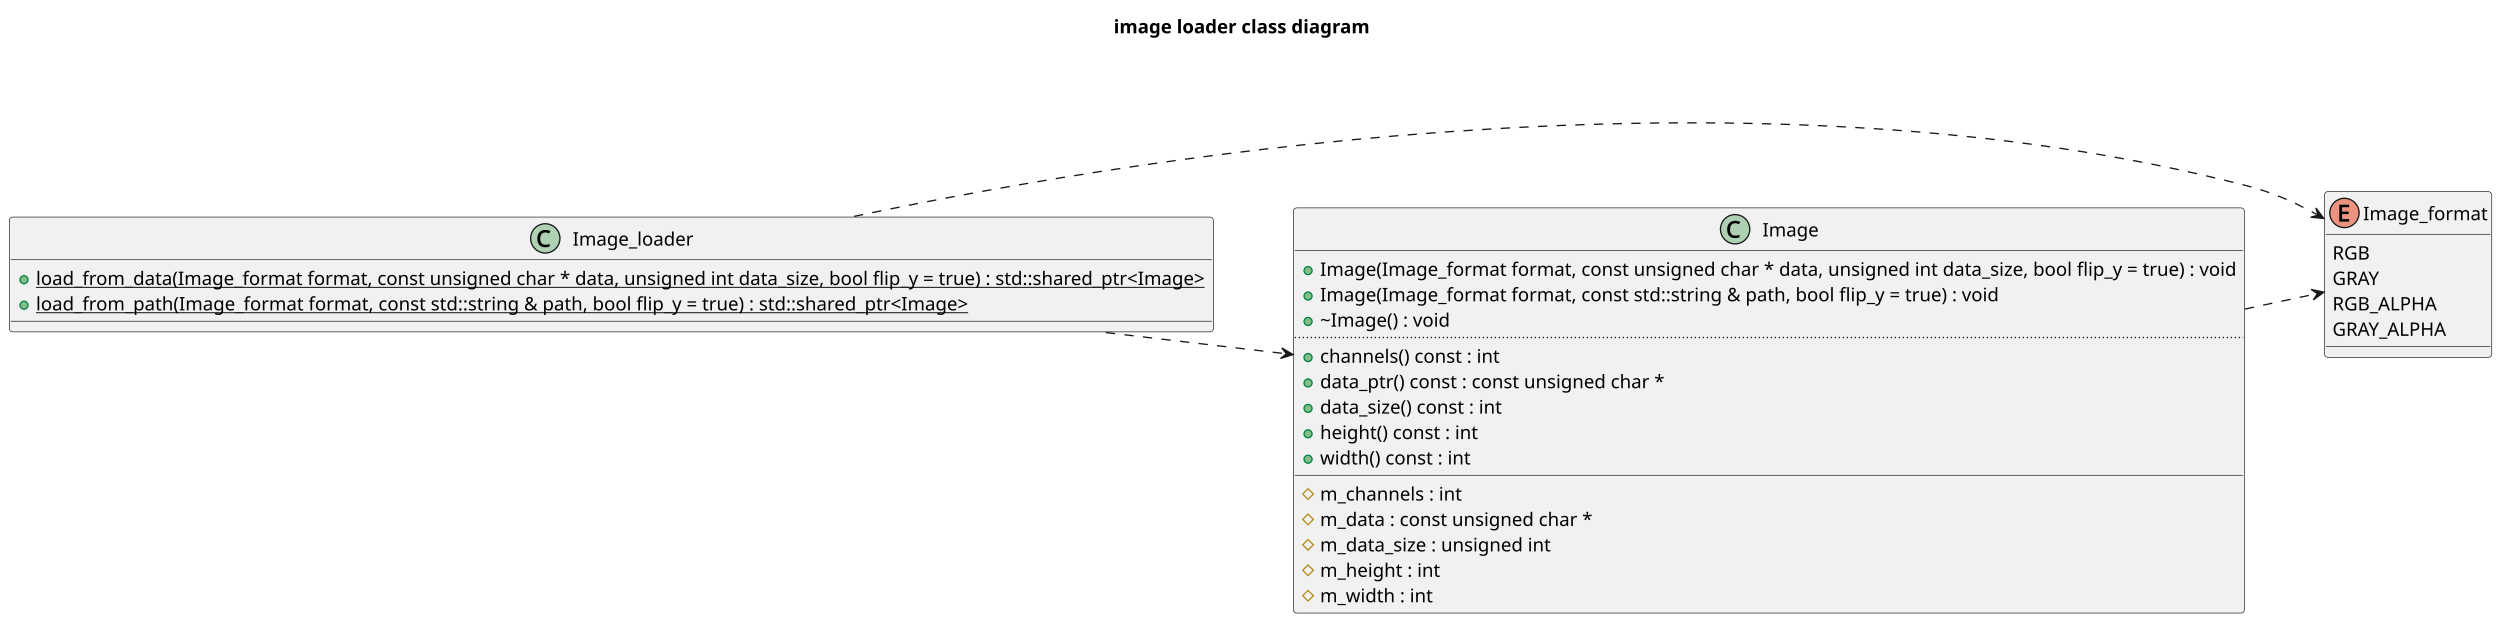
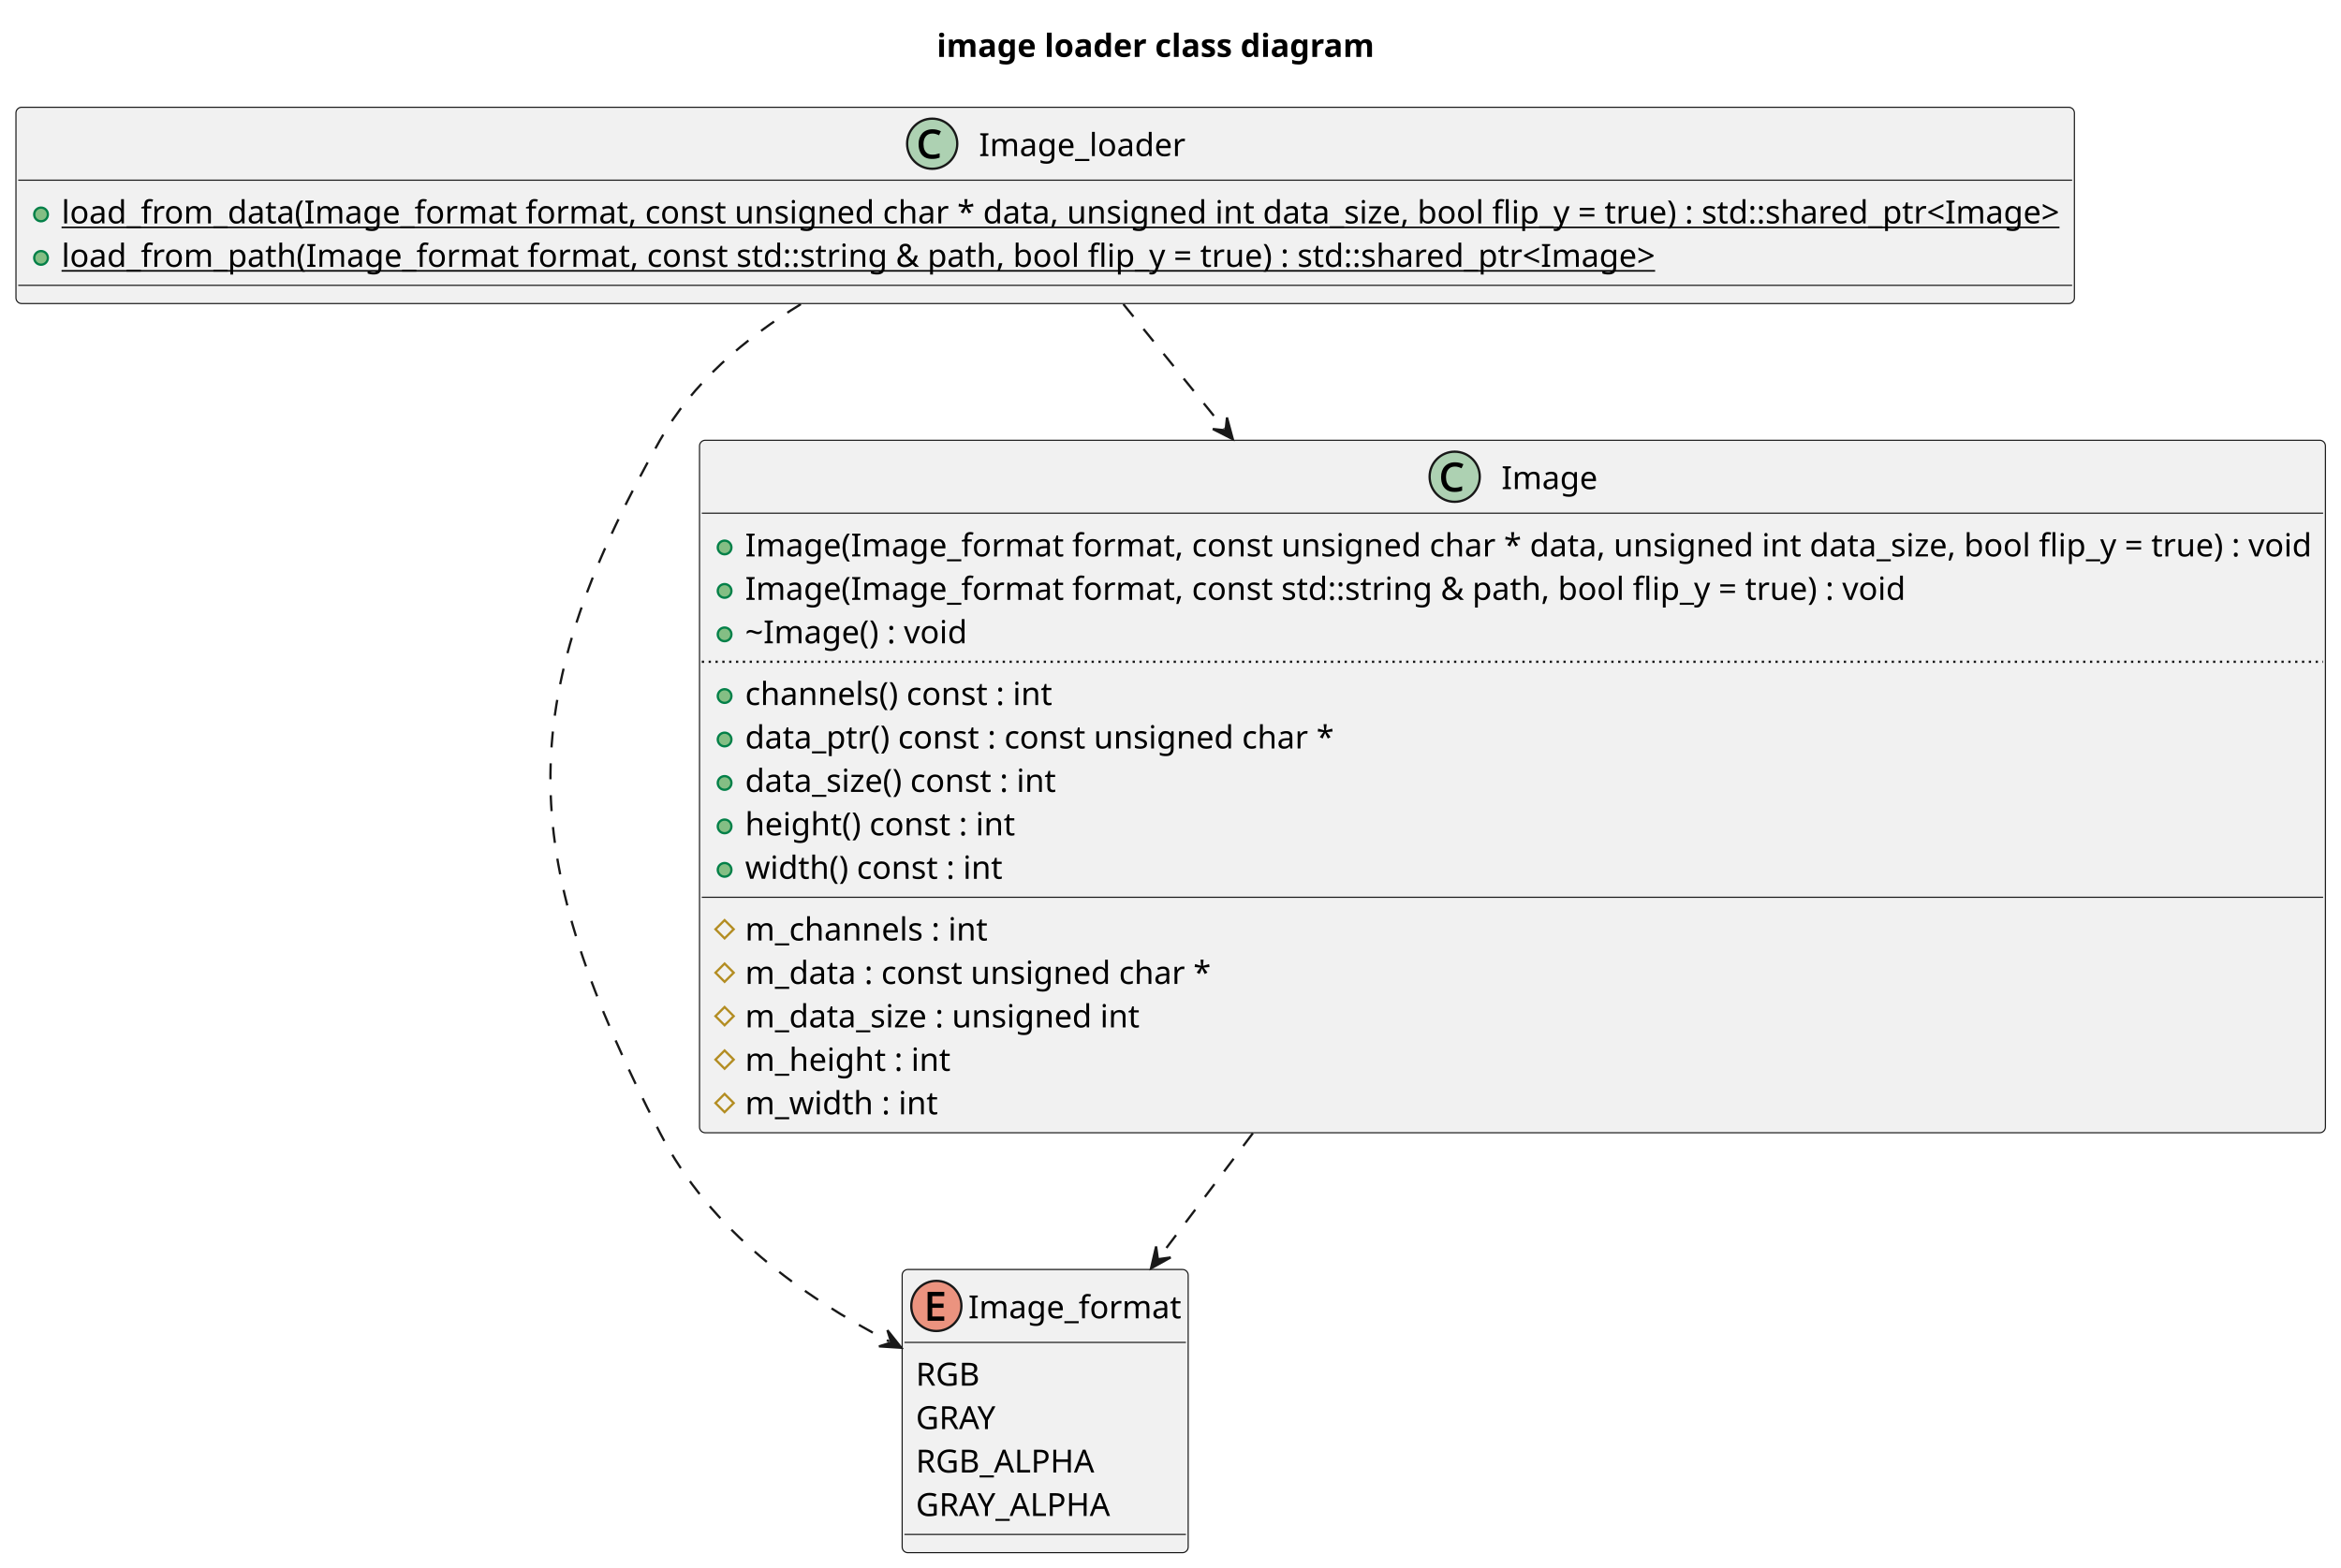
- <svg xmlns="http://www.w3.org/2000/svg" contentStyleType="text/css" data-diagram-type="CLASS" height="466px" preserveAspectRatio="none" style="width:1875px;height:466px;background:#FFFFFF;" version="1.1" viewBox="0 0 1875 466" width="1875px" zoomAndPan="magnify">
+ <svg xmlns="http://www.w3.org/2000/svg" contentStyleType="text/css" data-diagram-type="CLASS" height="688px" preserveAspectRatio="none" style="width:1027px;height:688px;background:#FFFFFF;" version="1.1" viewBox="0 0 1027 688" width="1027px" zoomAndPan="magnify">
  <defs />
  <g>
-     <text fill="#000000" font-family="sans-serif" font-size="14" font-weight="bold" lengthAdjust="spacing" textLength="191.278" x="835.265" y="24.966">image loader class diagram</text>
-     <g class="entity" data-entity="C_0006040600221558325913" data-source-line="3" data-uid="ent0002" id="entity_C_0006040600221558325913">
-       <rect fill="#F1F1F1" height="124.272" rx="2.5" ry="2.5" style="stroke:#181818;stroke-width:0.5;" width="125.478" x="1743.33" y="143.718" />
-       <ellipse cx="1758.33" cy="159.718" fill="#EB937F" rx="11" ry="11" style="stroke:#181818;stroke-width:1;" />
-       <path d="M1761.799,166.218 L1754.486,166.218 L1754.486,153.546 L1761.799,153.546 L1761.799,155.421 L1756.533,155.421 L1756.533,158.687 L1761.486,158.687 L1761.486,160.546 L1756.533,160.546 L1756.533,164.343 L1761.799,164.343 L1761.799,166.218 Z " fill="#000000" />
-       <text fill="#000000" font-family="sans-serif" font-size="14" lengthAdjust="spacing" textLength="93.478" x="1772.33" y="165.15">Image_format</text>
-       <line style="stroke:#181818;stroke-width:0.5;" x1="1744.33" x2="1867.808" y1="175.718" y2="175.718" />
-       <text fill="#000000" font-family="sans-serif" font-size="14" lengthAdjust="spacing" textLength="28" x="1749.33" y="194.684">RGB</text>
-       <text fill="#000000" font-family="sans-serif" font-size="14" lengthAdjust="spacing" textLength="35.77" x="1749.33" y="213.752">GRAY</text>
-       <text fill="#000000" font-family="sans-serif" font-size="14" lengthAdjust="spacing" textLength="78.288" x="1749.33" y="232.82">RGB_ALPHA</text>
-       <text fill="#000000" font-family="sans-serif" font-size="14" lengthAdjust="spacing" textLength="86.058" x="1749.33" y="251.888">GRAY_ALPHA</text>
-       <line style="stroke:#181818;stroke-width:0.5;" x1="1744.33" x2="1867.808" y1="259.99" y2="259.99" />
+     <text fill="#000000" font-family="sans-serif" font-size="14" font-weight="bold" lengthAdjust="spacing" textLength="191.278" x="410.944" y="24.966">image loader class diagram</text>
+     <g class="entity" data-entity="C_0006040600221558325913" data-source-line="2" data-uid="ent0002" id="entity_C_0006040600221558325913">
+       <rect fill="#F1F1F1" height="124.272" rx="2.5" ry="2.5" style="stroke:#181818;stroke-width:0.5;" width="125.478" x="395.78" y="557.088" />
+       <ellipse cx="410.78" cy="573.088" fill="#EB937F" rx="11" ry="11" style="stroke:#181818;stroke-width:1;" />
+       <path d="M414.249,579.588 L406.936,579.588 L406.936,566.916 L414.249,566.916 L414.249,568.791 L408.983,568.791 L408.983,572.057 L413.936,572.057 L413.936,573.916 L408.983,573.916 L408.983,577.713 L414.249,577.713 L414.249,579.588 Z " fill="#000000" />
+       <text fill="#000000" font-family="sans-serif" font-size="14" lengthAdjust="spacing" textLength="93.478" x="424.78" y="578.52">Image_format</text>
+       <line style="stroke:#181818;stroke-width:0.5;" x1="396.78" x2="520.258" y1="589.088" y2="589.088" />
+       <text fill="#000000" font-family="sans-serif" font-size="14" lengthAdjust="spacing" textLength="28" x="401.78" y="608.054">RGB</text>
+       <text fill="#000000" font-family="sans-serif" font-size="14" lengthAdjust="spacing" textLength="35.77" x="401.78" y="627.122">GRAY</text>
+       <text fill="#000000" font-family="sans-serif" font-size="14" lengthAdjust="spacing" textLength="78.288" x="401.78" y="646.19">RGB_ALPHA</text>
+       <text fill="#000000" font-family="sans-serif" font-size="14" lengthAdjust="spacing" textLength="86.058" x="401.78" y="665.258">GRAY_ALPHA</text>
+       <line style="stroke:#181818;stroke-width:0.5;" x1="396.78" x2="520.258" y1="673.36" y2="673.36" />
    </g>
-     <g class="entity" data-entity="C_0013325158447238405943" data-source-line="10" data-uid="ent0003" id="entity_C_0013325158447238405943">
-       <rect fill="#F1F1F1" height="303.883" rx="2.5" ry="2.5" style="stroke:#181818;stroke-width:0.5;" width="713.285" x="970.04" y="155.918" />
-       <ellipse cx="1301.335" cy="171.918" fill="#ADD1B2" rx="11" ry="11" style="stroke:#181818;stroke-width:1;" />
-       <path d="M1301.444,167.449 Q1300.522,167.449 1299.788,167.762 Q1299.069,168.074 1298.569,168.668 Q1298.069,169.246 1297.788,170.121 Q1297.522,170.996 1297.522,172.09 Q1297.522,173.527 1297.96,174.574 Q1298.413,175.621 1299.257,176.168 Q1300.116,176.715 1301.429,176.715 Q1302.21,176.715 1302.897,176.59 Q1303.6,176.449 1304.6,176.137 L1304.6,178.012 Q1303.741,178.34 1302.975,178.465 Q1302.225,178.59 1301.21,178.59 Q1299.288,178.59 1297.975,177.793 Q1296.679,176.98 1296.022,175.512 Q1295.366,174.027 1295.366,172.059 Q1295.366,170.637 1295.757,169.465 Q1296.163,168.277 1296.944,167.402 Q1297.725,166.527 1298.866,166.059 Q1300.007,165.574 1301.475,165.574 Q1302.429,165.574 1303.319,165.777 Q1304.225,165.965 1305.163,166.434 L1304.335,168.215 Q1303.554,167.84 1302.897,167.652 Q1302.241,167.449 1301.444,167.449 Z " fill="#000000" />
-       <text fill="#000000" font-family="sans-serif" font-size="14" lengthAdjust="spacing" textLength="42.196" x="1321.835" y="177.35">Image</text>
-       <line style="stroke:#181818;stroke-width:0.5;" x1="971.04" x2="1682.325" y1="187.918" y2="187.918" />
-       <ellipse cx="981.04" cy="202.952" fill="#84BE84" rx="3" ry="3" style="stroke:#038048;stroke-width:1;" />
-       <text fill="#000000" font-family="sans-serif" font-size="14" lengthAdjust="spacing" textLength="687.285" x="990.04" y="206.884">Image(Image_format format, const unsigned char * data, unsigned int data_size, bool flip_y = true) : void</text>
-       <ellipse cx="981.04" cy="222.02" fill="#84BE84" rx="3" ry="3" style="stroke:#038048;stroke-width:1;" />
-       <text fill="#000000" font-family="sans-serif" font-size="14" lengthAdjust="spacing" textLength="509.108" x="990.04" y="225.952">Image(Image_format format, const std::string &amp; path, bool flip_y = true) : void</text>
-       <ellipse cx="981.04" cy="241.088" fill="#84BE84" rx="3" ry="3" style="stroke:#038048;stroke-width:1;" />
-       <text fill="#000000" font-family="sans-serif" font-size="14" lengthAdjust="spacing" textLength="97.44" x="990.04" y="245.02">~Image() : void</text>
-       <line style="stroke:#181818;stroke-width:1;stroke-dasharray:1.0,2.0;" x1="971.04" x2="1682.325" y1="253.122" y2="253.122" />
-       <ellipse cx="981.04" cy="268.156" fill="#84BE84" rx="3" ry="3" style="stroke:#038048;stroke-width:1;" />
-       <text fill="#000000" font-family="sans-serif" font-size="14" lengthAdjust="spacing" textLength="134.736" x="990.04" y="272.088">channels() const : int</text>
-       <ellipse cx="981.04" cy="287.224" fill="#84BE84" rx="3" ry="3" style="stroke:#038048;stroke-width:1;" />
-       <text fill="#000000" font-family="sans-serif" font-size="14" lengthAdjust="spacing" textLength="258.341" x="990.04" y="291.156">data_ptr() const : const unsigned char *</text>
-       <ellipse cx="981.04" cy="306.291" fill="#84BE84" rx="3" ry="3" style="stroke:#038048;stroke-width:1;" />
-       <text fill="#000000" font-family="sans-serif" font-size="14" lengthAdjust="spacing" textLength="136.374" x="990.04" y="310.223">data_size() const : int</text>
-       <ellipse cx="981.04" cy="325.359" fill="#84BE84" rx="3" ry="3" style="stroke:#038048;stroke-width:1;" />
-       <text fill="#000000" font-family="sans-serif" font-size="14" lengthAdjust="spacing" textLength="118.468" x="990.04" y="329.291">height() const : int</text>
-       <ellipse cx="981.04" cy="344.427" fill="#84BE84" rx="3" ry="3" style="stroke:#038048;stroke-width:1;" />
-       <text fill="#000000" font-family="sans-serif" font-size="14" lengthAdjust="spacing" textLength="112.924" x="990.04" y="348.359">width() const : int</text>
-       <line style="stroke:#181818;stroke-width:0.5;" x1="971.04" x2="1682.325" y1="356.461" y2="356.461" />
-       <polygon fill="none" points="981.04,366.495,985.04,370.495,981.04,374.495,977.04,370.495" style="stroke:#B38D22;stroke-width:1;" />
-       <text fill="#000000" font-family="sans-serif" font-size="14" lengthAdjust="spacing" textLength="106.4" x="990.04" y="375.427">m_channels : int</text>
-       <polygon fill="none" points="981.04,385.563,985.04,389.563,981.04,393.563,977.04,389.563" style="stroke:#B38D22;stroke-width:1;" />
-       <text fill="#000000" font-family="sans-serif" font-size="14" lengthAdjust="spacing" textLength="204.343" x="990.04" y="394.495">m_data : const unsigned char *</text>
-       <polygon fill="none" points="981.04,404.631,985.04,408.631,981.04,412.631,977.04,408.631" style="stroke:#B38D22;stroke-width:1;" />
-       <text fill="#000000" font-family="sans-serif" font-size="14" lengthAdjust="spacing" textLength="173.067" x="990.04" y="413.563">m_data_size : unsigned int</text>
-       <polygon fill="none" points="981.04,423.699,985.04,427.699,981.04,431.699,977.04,427.699" style="stroke:#B38D22;stroke-width:1;" />
-       <text fill="#000000" font-family="sans-serif" font-size="14" lengthAdjust="spacing" textLength="90.132" x="990.04" y="432.631">m_height : int</text>
-       <polygon fill="none" points="981.04,442.767,985.04,446.767,981.04,450.767,977.04,446.767" style="stroke:#B38D22;stroke-width:1;" />
-       <text fill="#000000" font-family="sans-serif" font-size="14" lengthAdjust="spacing" textLength="84.588" x="990.04" y="451.699">m_width : int</text>
+     <g class="entity" data-entity="C_0013325158447238405943" data-source-line="9" data-uid="ent0003" id="entity_C_0013325158447238405943">
+       <rect fill="#F1F1F1" height="303.883" rx="2.5" ry="2.5" style="stroke:#181818;stroke-width:0.5;" width="713.285" x="306.88" y="193.208" />
+       <ellipse cx="638.175" cy="209.208" fill="#ADD1B2" rx="11" ry="11" style="stroke:#181818;stroke-width:1;" />
+       <path d="M638.284,204.739 Q637.362,204.739 636.628,205.052 Q635.909,205.364 635.409,205.958 Q634.909,206.536 634.628,207.411 Q634.362,208.286 634.362,209.38 Q634.362,210.817 634.8,211.864 Q635.253,212.911 636.097,213.458 Q636.956,214.005 638.269,214.005 Q639.05,214.005 639.737,213.88 Q640.44,213.739 641.44,213.427 L641.44,215.302 Q640.581,215.63 639.815,215.755 Q639.065,215.88 638.05,215.88 Q636.128,215.88 634.815,215.083 Q633.519,214.27 632.862,212.802 Q632.206,211.317 632.206,209.349 Q632.206,207.927 632.597,206.755 Q633.003,205.567 633.784,204.692 Q634.565,203.817 635.706,203.349 Q636.847,202.864 638.315,202.864 Q639.269,202.864 640.159,203.067 Q641.065,203.255 642.003,203.724 L641.175,205.505 Q640.394,205.13 639.737,204.942 Q639.081,204.739 638.284,204.739 Z " fill="#000000" />
+       <text fill="#000000" font-family="sans-serif" font-size="14" lengthAdjust="spacing" textLength="42.196" x="658.675" y="214.64">Image</text>
+       <line style="stroke:#181818;stroke-width:0.5;" x1="307.88" x2="1019.165" y1="225.208" y2="225.208" />
+       <ellipse cx="317.88" cy="240.242" fill="#84BE84" rx="3" ry="3" style="stroke:#038048;stroke-width:1;" />
+       <text fill="#000000" font-family="sans-serif" font-size="14" lengthAdjust="spacing" textLength="687.285" x="326.88" y="244.174">Image(Image_format format, const unsigned char * data, unsigned int data_size, bool flip_y = true) : void</text>
+       <ellipse cx="317.88" cy="259.31" fill="#84BE84" rx="3" ry="3" style="stroke:#038048;stroke-width:1;" />
+       <text fill="#000000" font-family="sans-serif" font-size="14" lengthAdjust="spacing" textLength="509.108" x="326.88" y="263.242">Image(Image_format format, const std::string &amp; path, bool flip_y = true) : void</text>
+       <ellipse cx="317.88" cy="278.378" fill="#84BE84" rx="3" ry="3" style="stroke:#038048;stroke-width:1;" />
+       <text fill="#000000" font-family="sans-serif" font-size="14" lengthAdjust="spacing" textLength="97.44" x="326.88" y="282.31">~Image() : void</text>
+       <line style="stroke:#181818;stroke-width:1;stroke-dasharray:1.0,2.0;" x1="307.88" x2="1019.165" y1="290.412" y2="290.412" />
+       <ellipse cx="317.88" cy="305.446" fill="#84BE84" rx="3" ry="3" style="stroke:#038048;stroke-width:1;" />
+       <text fill="#000000" font-family="sans-serif" font-size="14" lengthAdjust="spacing" textLength="134.736" x="326.88" y="309.378">channels() const : int</text>
+       <ellipse cx="317.88" cy="324.514" fill="#84BE84" rx="3" ry="3" style="stroke:#038048;stroke-width:1;" />
+       <text fill="#000000" font-family="sans-serif" font-size="14" lengthAdjust="spacing" textLength="258.341" x="326.88" y="328.445">data_ptr() const : const unsigned char *</text>
+       <ellipse cx="317.88" cy="343.582" fill="#84BE84" rx="3" ry="3" style="stroke:#038048;stroke-width:1;" />
+       <text fill="#000000" font-family="sans-serif" font-size="14" lengthAdjust="spacing" textLength="136.374" x="326.88" y="347.513">data_size() const : int</text>
+       <ellipse cx="317.88" cy="362.649" fill="#84BE84" rx="3" ry="3" style="stroke:#038048;stroke-width:1;" />
+       <text fill="#000000" font-family="sans-serif" font-size="14" lengthAdjust="spacing" textLength="118.468" x="326.88" y="366.581">height() const : int</text>
+       <ellipse cx="317.88" cy="381.717" fill="#84BE84" rx="3" ry="3" style="stroke:#038048;stroke-width:1;" />
+       <text fill="#000000" font-family="sans-serif" font-size="14" lengthAdjust="spacing" textLength="112.924" x="326.88" y="385.649">width() const : int</text>
+       <line style="stroke:#181818;stroke-width:0.5;" x1="307.88" x2="1019.165" y1="393.751" y2="393.751" />
+       <polygon fill="none" points="317.88,403.785,321.88,407.785,317.88,411.785,313.88,407.785" style="stroke:#B38D22;stroke-width:1;" />
+       <text fill="#000000" font-family="sans-serif" font-size="14" lengthAdjust="spacing" textLength="106.4" x="326.88" y="412.717">m_channels : int</text>
+       <polygon fill="none" points="317.88,422.853,321.88,426.853,317.88,430.853,313.88,426.853" style="stroke:#B38D22;stroke-width:1;" />
+       <text fill="#000000" font-family="sans-serif" font-size="14" lengthAdjust="spacing" textLength="204.343" x="326.88" y="431.785">m_data : const unsigned char *</text>
+       <polygon fill="none" points="317.88,441.921,321.88,445.921,317.88,449.921,313.88,445.921" style="stroke:#B38D22;stroke-width:1;" />
+       <text fill="#000000" font-family="sans-serif" font-size="14" lengthAdjust="spacing" textLength="173.067" x="326.88" y="450.853">m_data_size : unsigned int</text>
+       <polygon fill="none" points="317.88,460.989,321.88,464.989,317.88,468.989,313.88,464.989" style="stroke:#B38D22;stroke-width:1;" />
+       <text fill="#000000" font-family="sans-serif" font-size="14" lengthAdjust="spacing" textLength="90.132" x="326.88" y="469.921">m_height : int</text>
+       <polygon fill="none" points="317.88,480.057,321.88,484.057,317.88,488.057,313.88,484.057" style="stroke:#B38D22;stroke-width:1;" />
+       <text fill="#000000" font-family="sans-serif" font-size="14" lengthAdjust="spacing" textLength="84.588" x="326.88" y="488.989">m_width : int</text>
    </g>
-     <g class="entity" data-entity="C_0013284035013791430036" data-source-line="28" data-uid="ent0004" id="entity_C_0013284035013791430036">
-       <rect fill="#F1F1F1" height="86.136" rx="2.5" ry="2.5" style="stroke:#181818;stroke-width:0.5;" width="903.041" x="7" y="162.788" />
-       <ellipse cx="408.953" cy="178.788" fill="#ADD1B2" rx="11" ry="11" style="stroke:#181818;stroke-width:1;" />
-       <path d="M409.062,174.319 Q408.14,174.319 407.406,174.632 Q406.687,174.944 406.187,175.538 Q405.687,176.116 405.406,176.991 Q405.14,177.866 405.14,178.96 Q405.14,180.397 405.578,181.444 Q406.031,182.491 406.875,183.038 Q407.734,183.585 409.046,183.585 Q409.828,183.585 410.515,183.46 Q411.218,183.319 412.218,183.007 L412.218,184.882 Q411.359,185.21 410.593,185.335 Q409.843,185.46 408.828,185.46 Q406.906,185.46 405.593,184.663 Q404.296,183.85 403.64,182.382 Q402.984,180.897 402.984,178.929 Q402.984,177.507 403.375,176.335 Q403.781,175.147 404.562,174.272 Q405.343,173.397 406.484,172.929 Q407.625,172.444 409.093,172.444 Q410.046,172.444 410.937,172.647 Q411.843,172.835 412.781,173.304 L411.953,175.085 Q411.171,174.71 410.515,174.522 Q409.859,174.319 409.062,174.319 Z " fill="#000000" />
-       <text fill="#000000" font-family="sans-serif" font-size="14" lengthAdjust="spacing" textLength="90.636" x="429.453" y="184.22">Image_loader</text>
-       <line style="stroke:#181818;stroke-width:0.5;" x1="8" x2="909.041" y1="194.788" y2="194.788" />
-       <ellipse cx="18" cy="209.822" fill="#84BE84" rx="3" ry="3" style="stroke:#038048;stroke-width:1;" />
-       <text fill="#000000" font-family="sans-serif" font-size="14" lengthAdjust="spacing" text-decoration="underline" textLength="877.041" x="27" y="213.754">load_from_data(Image_format format, const unsigned char * data, unsigned int data_size, bool flip_y = true) : std::shared_ptr&lt;Image&gt;</text>
-       <ellipse cx="18" cy="228.89" fill="#84BE84" rx="3" ry="3" style="stroke:#038048;stroke-width:1;" />
-       <text fill="#000000" font-family="sans-serif" font-size="14" lengthAdjust="spacing" text-decoration="underline" textLength="699.662" x="27" y="232.822">load_from_path(Image_format format, const std::string &amp; path, bool flip_y = true) : std::shared_ptr&lt;Image&gt;</text>
-       <line style="stroke:#181818;stroke-width:0.5;" x1="8" x2="909.041" y1="240.924" y2="240.924" />
+     <g class="entity" data-entity="C_0013284035013791430036" data-source-line="27" data-uid="ent0004" id="entity_C_0013284035013791430036">
+       <rect fill="#F1F1F1" height="86.136" rx="2.5" ry="2.5" style="stroke:#181818;stroke-width:0.5;" width="903.041" x="7" y="47.068" />
+       <ellipse cx="408.953" cy="63.068" fill="#ADD1B2" rx="11" ry="11" style="stroke:#181818;stroke-width:1;" />
+       <path d="M409.062,58.599 Q408.14,58.599 407.406,58.912 Q406.687,59.224 406.187,59.818 Q405.687,60.396 405.406,61.271 Q405.14,62.146 405.14,63.24 Q405.14,64.677 405.578,65.724 Q406.031,66.771 406.875,67.318 Q407.734,67.865 409.046,67.865 Q409.828,67.865 410.515,67.74 Q411.218,67.599 412.218,67.287 L412.218,69.162 Q411.359,69.49 410.593,69.615 Q409.843,69.74 408.828,69.74 Q406.906,69.74 405.593,68.943 Q404.296,68.13 403.64,66.662 Q402.984,65.177 402.984,63.209 Q402.984,61.787 403.375,60.615 Q403.781,59.427 404.562,58.552 Q405.343,57.677 406.484,57.209 Q407.625,56.724 409.093,56.724 Q410.046,56.724 410.937,56.927 Q411.843,57.115 412.781,57.584 L411.953,59.365 Q411.171,58.99 410.515,58.802 Q409.859,58.599 409.062,58.599 Z " fill="#000000" />
+       <text fill="#000000" font-family="sans-serif" font-size="14" lengthAdjust="spacing" textLength="90.636" x="429.453" y="68.5">Image_loader</text>
+       <line style="stroke:#181818;stroke-width:0.5;" x1="8" x2="909.041" y1="79.068" y2="79.068" />
+       <ellipse cx="18" cy="94.102" fill="#84BE84" rx="3" ry="3" style="stroke:#038048;stroke-width:1;" />
+       <text fill="#000000" font-family="sans-serif" font-size="14" lengthAdjust="spacing" text-decoration="underline" textLength="877.041" x="27" y="98.034">load_from_data(Image_format format, const unsigned char * data, unsigned int data_size, bool flip_y = true) : std::shared_ptr&lt;Image&gt;</text>
+       <ellipse cx="18" cy="113.17" fill="#84BE84" rx="3" ry="3" style="stroke:#038048;stroke-width:1;" />
+       <text fill="#000000" font-family="sans-serif" font-size="14" lengthAdjust="spacing" text-decoration="underline" textLength="699.662" x="27" y="117.102">load_from_path(Image_format format, const std::string &amp; path, bool flip_y = true) : std::shared_ptr&lt;Image&gt;</text>
+       <line style="stroke:#181818;stroke-width:0.5;" x1="8" x2="909.041" y1="125.204" y2="125.204" />
    </g>
-     <g class="link" data-entity-1="C_0013325158447238405943" data-entity-2="C_0006040600221558325913" data-source-line="34" data-uid="lnk5" id="link_C_0013325158447238405943_C_0006040600221558325913">
-       <path codeLine="34" d="M1683.68,231.798 C1705.54,227.118 1719.793,224.083 1737.093,220.383" fill="none" id="C_0013325158447238405943-to-C_0006040600221558325913" style="stroke:#181818;stroke-width:1;stroke-dasharray:7.0,7.0;" />
-       <polygon fill="#181818" points="1742.96,219.128,1733.322,217.099,1738.071,220.174,1734.996,224.922,1742.96,219.128" style="stroke:#181818;stroke-width:1;" />
+     <g class="link" data-entity-1="C_0013325158447238405943" data-entity-2="C_0006040600221558325913" data-source-line="33" data-uid="lnk5" id="link_C_0013325158447238405943_C_0006040600221558325913">
+       <path codeLine="33" d="M549.63,497.298 C533.87,518.218 522.091,533.856 508.571,551.796" fill="none" id="C_0013325158447238405943-to-C_0006040600221558325913" style="stroke:#181818;stroke-width:1;stroke-dasharray:7.0,7.0;" />
+       <polygon fill="#181818" points="504.96,556.588,513.571,551.808,507.969,552.595,507.182,546.993,504.96,556.588" style="stroke:#181818;stroke-width:1;" />
    </g>
-     <g class="link" data-entity-1="C_0013284035013791430036" data-entity-2="C_0006040600221558325913" data-source-line="35" data-uid="lnk6" id="link_C_0013284035013791430036_C_0006040600221558325913">
-       <path codeLine="35" d="M640.45,162.308 C882.27,111.648 1322.29,46.068 1683.33,138.858 C1703.77,144.108 1719.216,150.682 1737.596,160.902" fill="none" id="C_0013284035013791430036-to-C_0006040600221558325913" style="stroke:#181818;stroke-width:1;stroke-dasharray:7.0,7.0;" />
-       <polygon fill="#181818" points="1742.84,163.818,1736.918,155.948,1738.47,161.388,1733.03,162.94,1742.84,163.818" style="stroke:#181818;stroke-width:1;" />
+     <g class="link" data-entity-1="C_0013284035013791430036" data-entity-2="C_0006040600221558325913" data-source-line="34" data-uid="lnk6" id="link_C_0013284035013791430036_C_0006040600221558325913">
+       <path codeLine="34" d="M351.33,133.488 C326.73,148.518 303.67,168.128 289.52,193.208 C223.15,310.828 227.82,376.948 289.52,497.088 C311.7,540.278 351.91,568.743 390.12,588.673" fill="none" id="C_0013284035013791430036-to-C_0006040600221558325913" style="stroke:#181818;stroke-width:1;stroke-dasharray:7.0,7.0;" />
+       <polygon fill="#181818" points="395.44,591.448,389.31,583.739,391.007,589.136,385.61,590.832,395.44,591.448" style="stroke:#181818;stroke-width:1;" />
    </g>
-     <g class="link" data-entity-1="C_0013284035013791430036" data-entity-2="C_0013325158447238405943" data-source-line="36" data-uid="lnk7" id="link_C_0013284035013791430036_C_0013325158447238405943">
-       <path codeLine="36" d="M829.36,249.408 C875.92,254.888 917.511,259.786 963.841,265.246" fill="none" id="C_0013284035013791430036-to-C_0013325158447238405943" style="stroke:#181818;stroke-width:1;stroke-dasharray:7.0,7.0;" />
-       <polygon fill="#181818" points="969.8,265.948,961.33,260.922,964.834,265.363,960.394,268.867,969.8,265.948" style="stroke:#181818;stroke-width:1;" />
+     <g class="link" data-entity-1="C_0013284035013791430036" data-entity-2="C_0013325158447238405943" data-source-line="35" data-uid="lnk7" id="link_C_0013284035013791430036_C_0013325158447238405943">
+       <path codeLine="35" d="M492.83,133.488 C506.57,150.438 519.512,166.417 537.062,188.067" fill="none" id="C_0013284035013791430036-to-C_0013325158447238405943" style="stroke:#181818;stroke-width:1;stroke-dasharray:7.0,7.0;" />
+       <polygon fill="#181818" points="540.84,192.728,538.28,183.218,537.691,188.844,532.065,188.255,540.84,192.728" style="stroke:#181818;stroke-width:1;" />
    </g>
  </g>
</svg>
